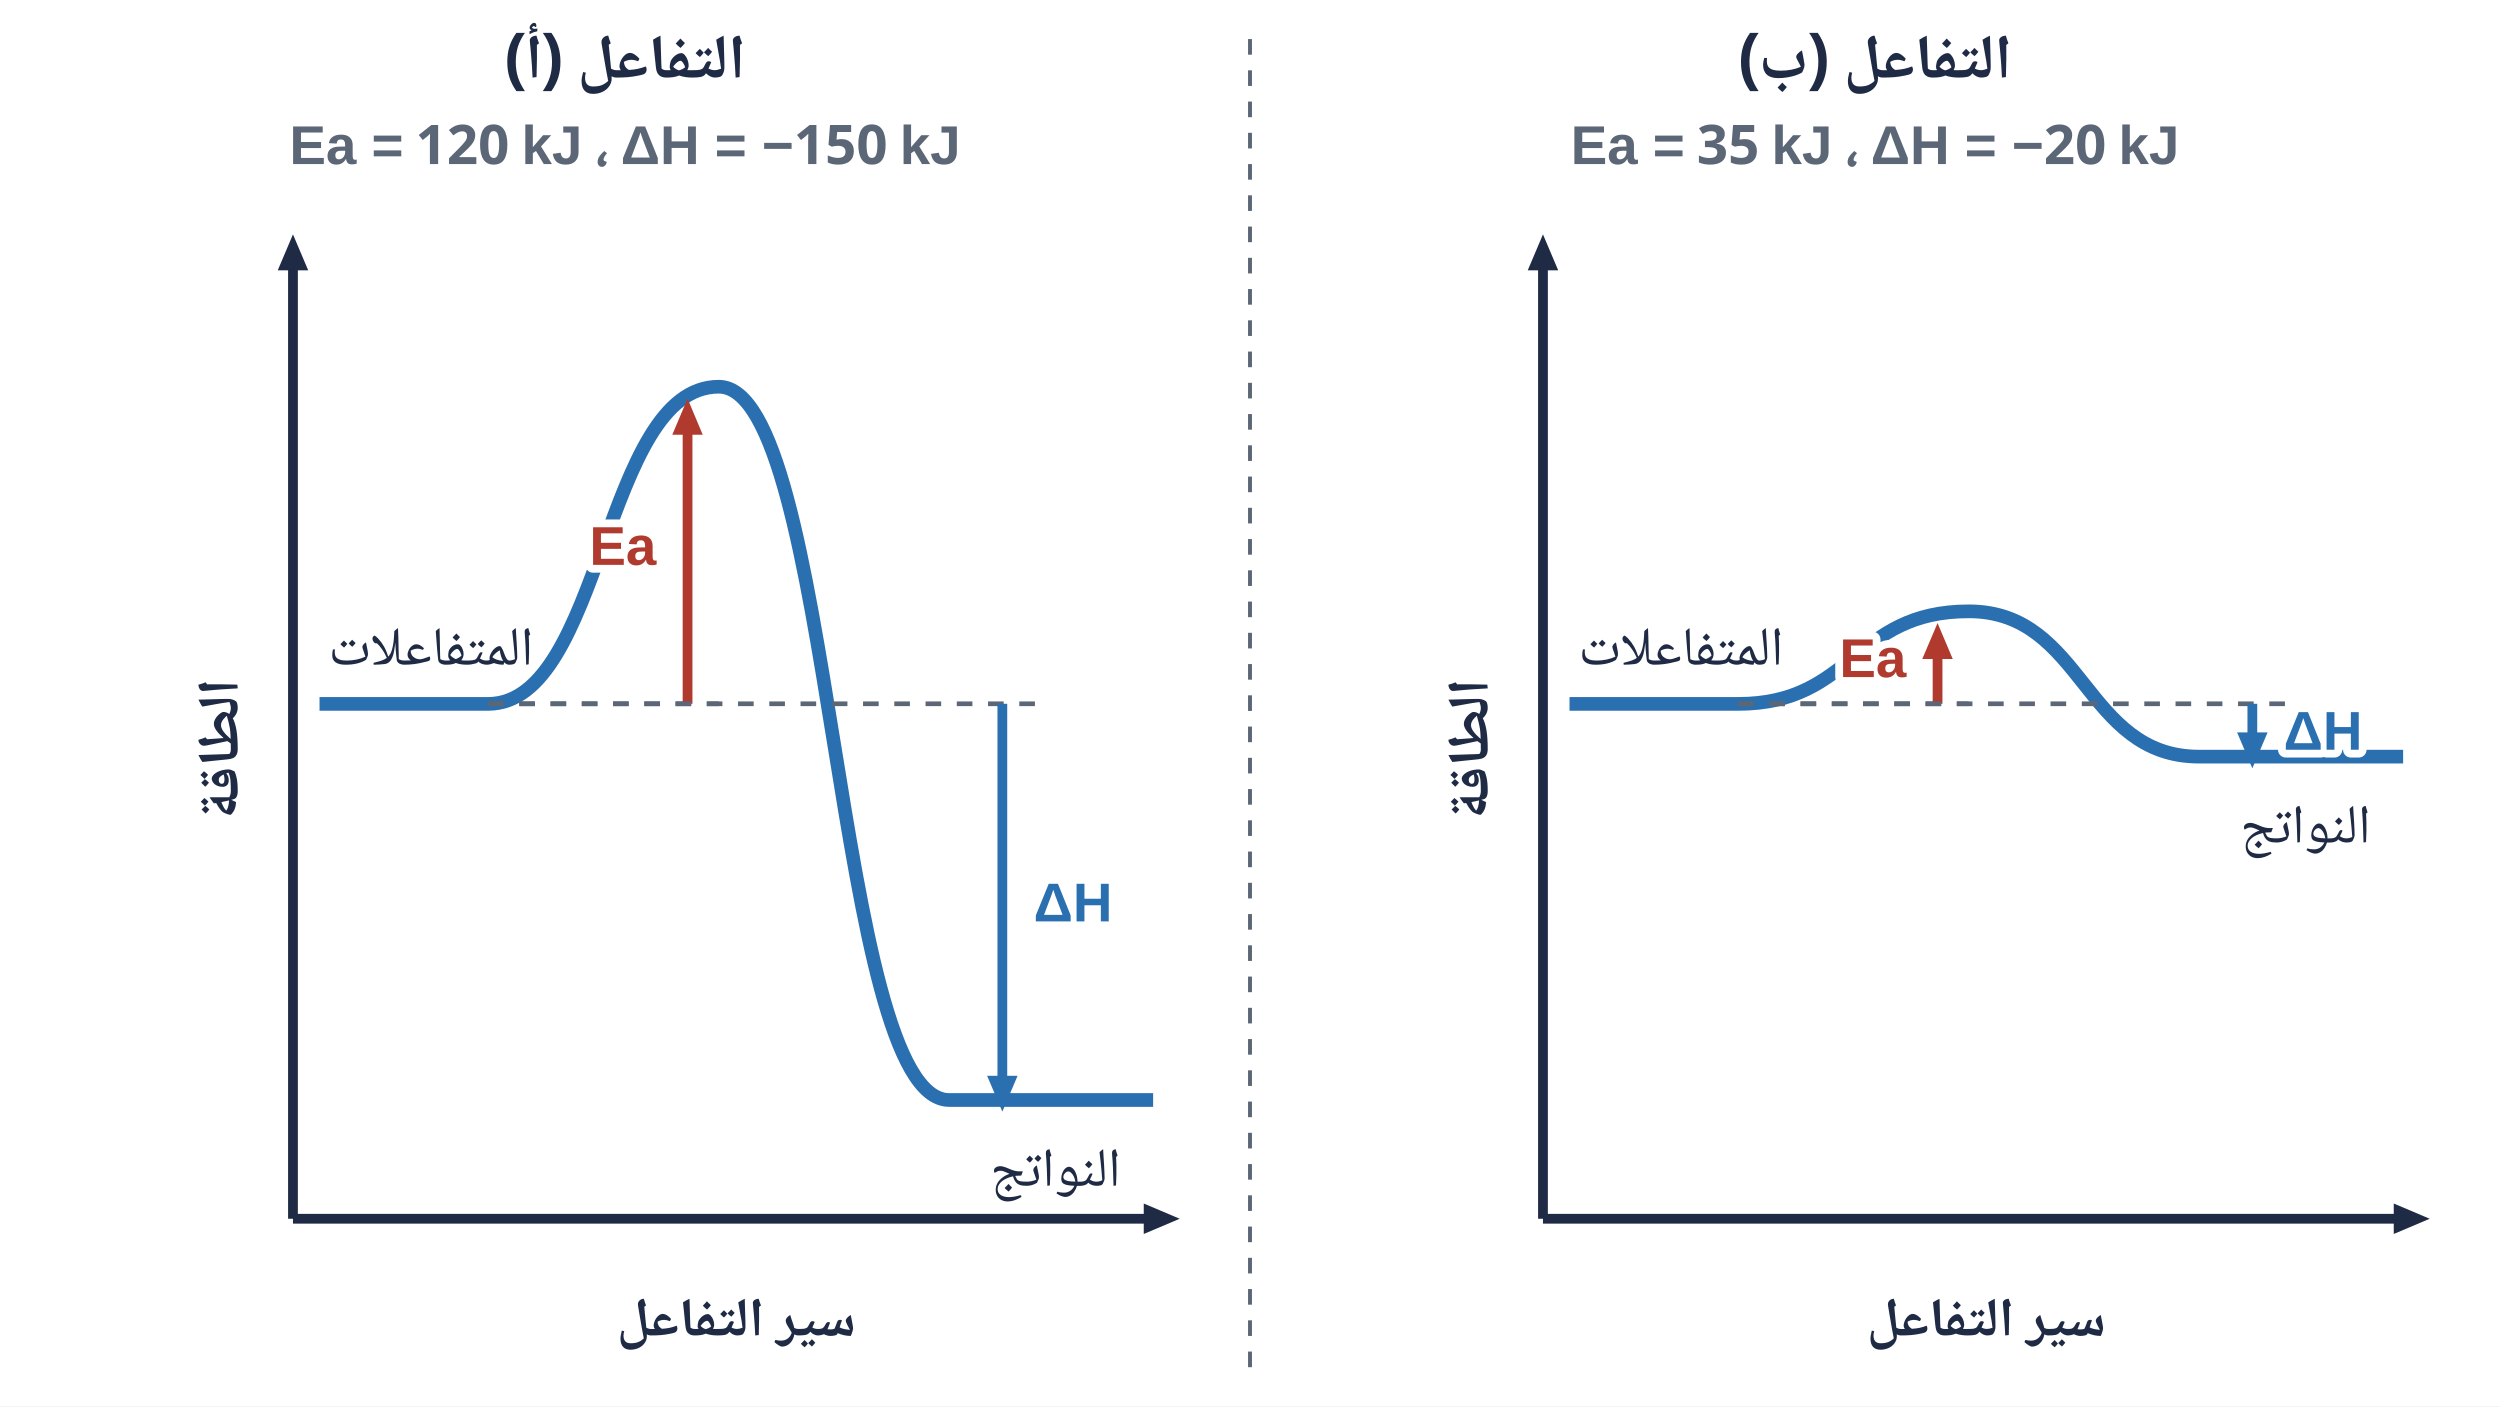
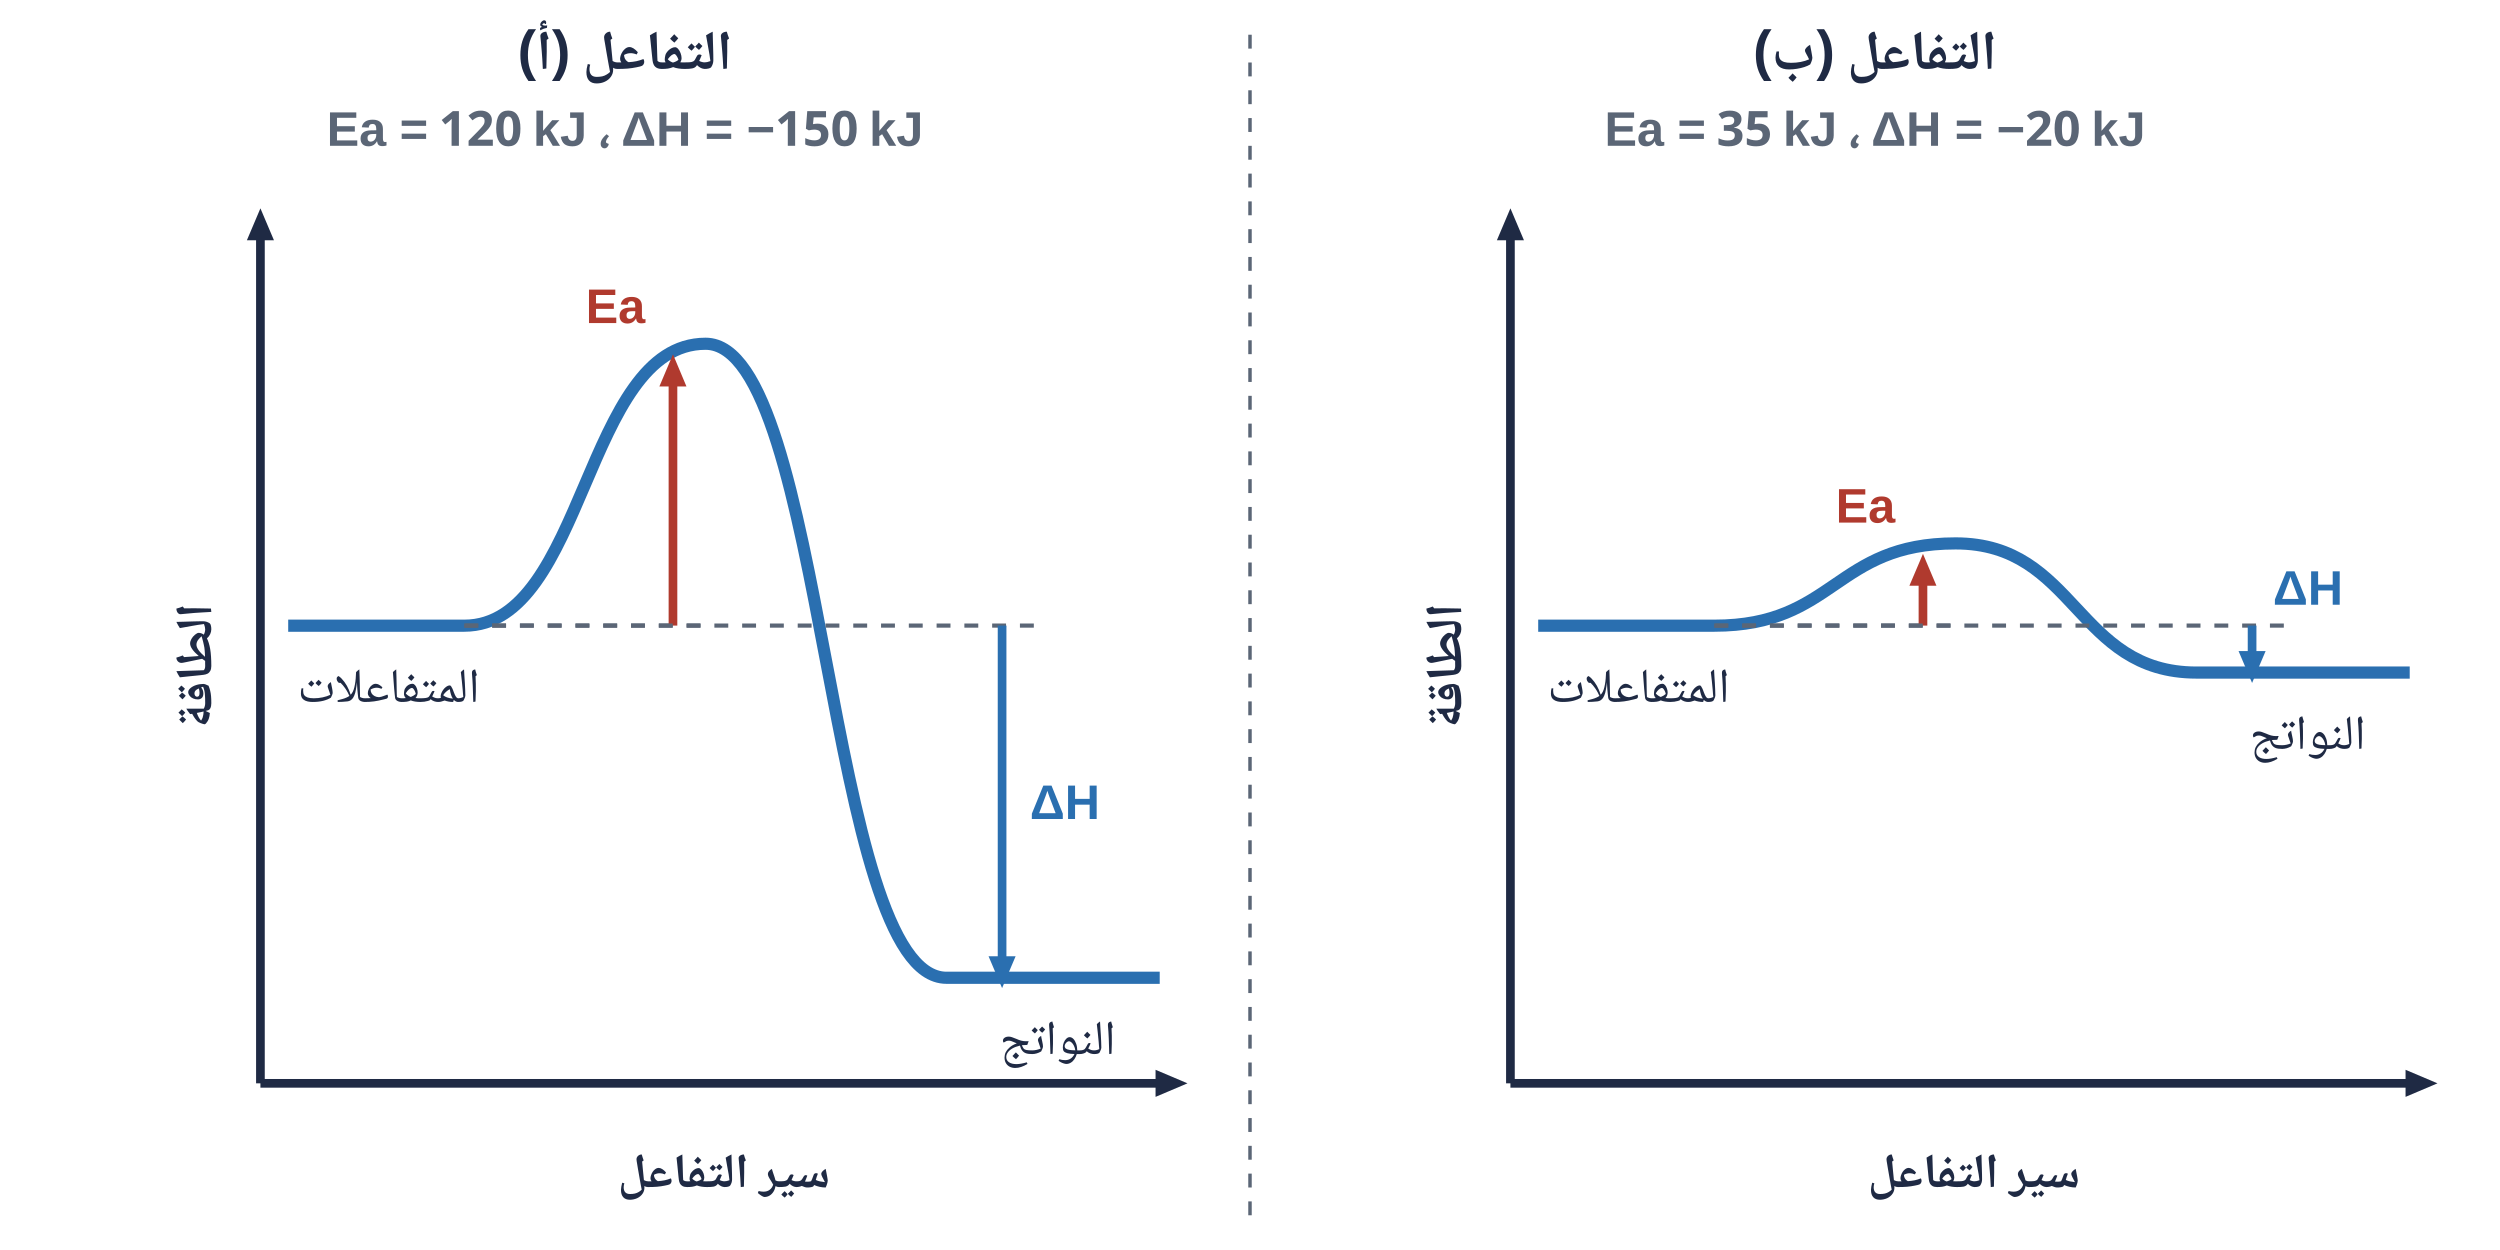
- <svg xmlns="http://www.w3.org/2000/svg" viewBox="0 0 640 360" width="640" height="360">
-   <rect width="640" height="360" fill="#fff" />
+ <svg xmlns="http://www.w3.org/2000/svg" viewBox="0 0 720 360" width="720" height="360">
+   <rect width="720" height="360" fill="#fff" />
  <line x1="75" y1="312" x2="75.0" y2="66.0" stroke="#1f2a44" stroke-width="2.5" />
  <polygon points="75,60 78.9,69.2 71.1,69.2" fill="#1f2a44" />
-   <line x1="75" y1="312" x2="296.0" y2="312.0" stroke="#1f2a44" stroke-width="2.5" />
-   <polygon points="302,312 292.8,315.9 292.8,308.1" fill="#1f2a44" />
+   <line x1="75" y1="312" x2="336.0" y2="312.0" stroke="#1f2a44" stroke-width="2.5" />
+   <polygon points="342,312 332.8,315.9 332.8,308.1" fill="#1f2a44" />
  <text transform="translate(61,192.0) rotate(-90)" text-anchor="middle" font-size="15" fill="#1f2a44" font-weight="bold" font-family="'IBM Plex Sans Arabic','Noto Naskh Arabic',Tahoma,Arial,sans-serif">الطاقة</text>
-   <text x="188.5" y="342" text-anchor="middle" font-size="14" fill="#1f2a44" font-weight="bold" font-family="'IBM Plex Sans Arabic','Noto Naskh Arabic',Tahoma,Arial,sans-serif" direction="rtl">سير التفاعل</text>
-   <path d="M81.8,180.2 L124.9,180.2 C154.4,180.2 154.4,99.0 184.0,99.0 C213.5,99.0 213.5,281.6 243.0,281.6 L295.2,281.6" fill="none" stroke="#2a6fb0" stroke-width="3.5" stroke-linejoin="round" />
-   <text stroke="#fff" stroke-width="4" paint-order="stroke" stroke-linejoin="round" x="84.08" y="170.169" text-anchor="end" font-size="14" fill="#1f2a44" font-weight="normal" font-family="'IBM Plex Sans Arabic','Noto Naskh Arabic',Tahoma,Arial,sans-serif" direction="rtl">المتفاعلات</text>
-   <text stroke="#fff" stroke-width="4" paint-order="stroke" stroke-linejoin="round" x="270.22" y="303.577" text-anchor="middle" font-size="14" fill="#1f2a44" font-weight="normal" font-family="'IBM Plex Sans Arabic','Noto Naskh Arabic',Tahoma,Arial,sans-serif" direction="rtl">النواتج</text>
-   <text x="160.0" y="42" text-anchor="middle" font-size="14" fill="#5b6676" font-weight="bold" font-family="'IBM Plex Sans Arabic','Noto Naskh Arabic',Tahoma,Arial,sans-serif" direction="rtl">Ea = 120 kJ ، ΔH = −150 kJ</text>
-   <line x1="124.94" y1="180.169" x2="184.015" y2="180.169" stroke="#5b6676" stroke-width="1.2" stroke-dasharray="4 4" />
-   <line x1="176.015" y1="180.169" x2="176.015" y2="108.042" stroke="#b03a2e" stroke-width="2.5" />
-   <polygon points="176.015,102.042 179.9,111.3 172.1,111.3" fill="#b03a2e" />
-   <text stroke="#fff" stroke-width="4" paint-order="stroke" stroke-linejoin="round" x="168.015" y="144.606" text-anchor="end" font-size="14" fill="#b03a2e" font-weight="bold" font-family="'IBM Plex Sans Arabic','Noto Naskh Arabic',Tahoma,Arial,sans-serif">Ea</text>
-   <line x1="124.94" y1="180.169" x2="266.6" y2="180.169" stroke="#5b6676" stroke-width="1.2" stroke-dasharray="4 4" />
-   <line x1="256.6" y1="180.169" x2="256.6" y2="278.577" stroke="#2a6fb0" stroke-width="2.5" />
-   <polygon points="256.6,284.577 252.7,275.4 260.5,275.4" fill="#2a6fb0" />
-   <text stroke="#fff" stroke-width="4" paint-order="stroke" stroke-linejoin="round" x="264.6" y="235.873" text-anchor="start" font-size="14" fill="#2a6fb0" font-weight="bold" font-family="'IBM Plex Sans Arabic','Noto Naskh Arabic',Tahoma,Arial,sans-serif">ΔH</text>
-   <text x="160.0" y="20" text-anchor="middle" font-size="16" fill="#1f2a44" font-weight="bold" font-family="'IBM Plex Sans Arabic','Noto Naskh Arabic',Tahoma,Arial,sans-serif" direction="rtl">التفاعل (أ)</text>
-   <line x1="395" y1="312" x2="395.0" y2="66.0" stroke="#1f2a44" stroke-width="2.5" />
-   <polygon points="395,60 398.9,69.2 391.1,69.2" fill="#1f2a44" />
-   <line x1="395" y1="312" x2="616.0" y2="312.0" stroke="#1f2a44" stroke-width="2.5" />
-   <polygon points="622,312 612.8,315.9 612.8,308.1" fill="#1f2a44" />
-   <text transform="translate(381,192.0) rotate(-90)" text-anchor="middle" font-size="15" fill="#1f2a44" font-weight="bold" font-family="'IBM Plex Sans Arabic','Noto Naskh Arabic',Tahoma,Arial,sans-serif">الطاقة</text>
-   <text x="508.5" y="342" text-anchor="middle" font-size="14" fill="#1f2a44" font-weight="bold" font-family="'IBM Plex Sans Arabic','Noto Naskh Arabic',Tahoma,Arial,sans-serif" direction="rtl">سير التفاعل</text>
-   <path d="M401.8,180.2 L444.9,180.2 C474.4,180.2 474.4,156.5 504.0,156.5 C533.5,156.5 533.5,193.7 563.0,193.7 L615.2,193.7" fill="none" stroke="#2a6fb0" stroke-width="3.5" stroke-linejoin="round" />
-   <text stroke="#fff" stroke-width="4" paint-order="stroke" stroke-linejoin="round" x="404.08" y="170.169" text-anchor="end" font-size="14" fill="#1f2a44" font-weight="normal" font-family="'IBM Plex Sans Arabic','Noto Naskh Arabic',Tahoma,Arial,sans-serif" direction="rtl">المتفاعلات</text>
-   <text stroke="#fff" stroke-width="4" paint-order="stroke" stroke-linejoin="round" x="590.22" y="215.69" text-anchor="middle" font-size="14" fill="#1f2a44" font-weight="normal" font-family="'IBM Plex Sans Arabic','Noto Naskh Arabic',Tahoma,Arial,sans-serif" direction="rtl">النواتج</text>
-   <text x="480.0" y="42" text-anchor="middle" font-size="14" fill="#5b6676" font-weight="bold" font-family="'IBM Plex Sans Arabic','Noto Naskh Arabic',Tahoma,Arial,sans-serif" direction="rtl">Ea = 35 kJ ، ΔH = −20 kJ</text>
-   <line x1="444.94" y1="180.169" x2="504.015" y2="180.169" stroke="#5b6676" stroke-width="1.2" stroke-dasharray="4 4" />
-   <line x1="496.015" y1="180.169" x2="496.015" y2="165.507" stroke="#b03a2e" stroke-width="2.5" />
-   <polygon points="496.015,159.507 499.9,168.7 492.1,168.7" fill="#b03a2e" />
-   <text stroke="#fff" stroke-width="4" paint-order="stroke" stroke-linejoin="round" x="488.015" y="173.338" text-anchor="end" font-size="14" fill="#b03a2e" font-weight="bold" font-family="'IBM Plex Sans Arabic','Noto Naskh Arabic',Tahoma,Arial,sans-serif">Ea</text>
-   <line x1="444.94" y1="180.169" x2="586.6" y2="180.169" stroke="#5b6676" stroke-width="1.2" stroke-dasharray="4 4" />
-   <line x1="576.6" y1="180.169" x2="576.6" y2="190.69" stroke="#2a6fb0" stroke-width="2.5" />
-   <polygon points="576.6,196.69 572.7,187.5 580.5,187.5" fill="#2a6fb0" />
-   <text stroke="#fff" stroke-width="4" paint-order="stroke" stroke-linejoin="round" x="584.6" y="191.93" text-anchor="start" font-size="14" fill="#2a6fb0" font-weight="bold" font-family="'IBM Plex Sans Arabic','Noto Naskh Arabic',Tahoma,Arial,sans-serif">ΔH</text>
-   <text x="480.0" y="20" text-anchor="middle" font-size="16" fill="#1f2a44" font-weight="bold" font-family="'IBM Plex Sans Arabic','Noto Naskh Arabic',Tahoma,Arial,sans-serif" direction="rtl">التفاعل (ب)</text>
-   <line x1="320" y1="10" x2="320" y2="350" stroke="#5b6676" stroke-width="1" stroke-dasharray="4 4" />
+   <text x="208.5" y="342" text-anchor="middle" font-size="14" fill="#1f2a44" font-weight="bold" font-family="'IBM Plex Sans Arabic','Noto Naskh Arabic',Tahoma,Arial,sans-serif" direction="rtl">سير التفاعل</text>
+   <path d="M83.0,180.2 L133.7,180.2 C168.5,180.2 168.4,99.0 203.2,99.0 C237.9,99.0 237.9,281.6 272.6,281.6 L334.0,281.6" fill="none" stroke="#2a6fb0" stroke-width="3.5" stroke-linejoin="round" />
+   <text stroke="#fff" stroke-width="4" paint-order="stroke" stroke-linejoin="round" x="85.68" y="202.169" text-anchor="end" font-size="14" fill="#1f2a44" font-weight="normal" font-family="'IBM Plex Sans Arabic','Noto Naskh Arabic',Tahoma,Arial,sans-serif" direction="rtl">المتفاعلات</text>
+   <text stroke="#fff" stroke-width="4" paint-order="stroke" stroke-linejoin="round" x="304.62" y="303.577" text-anchor="middle" font-size="14" fill="#1f2a44" font-weight="normal" font-family="'IBM Plex Sans Arabic','Noto Naskh Arabic',Tahoma,Arial,sans-serif" direction="rtl">النواتج</text>
+   <text x="180.0" y="42" text-anchor="middle" font-size="14" fill="#5b6676" font-weight="bold" font-family="'IBM Plex Sans Arabic','Noto Naskh Arabic',Tahoma,Arial,sans-serif" direction="rtl">Ea = 120 kJ ، ΔH = −150 kJ</text>
+   <line x1="133.74" y1="180.169" x2="201.815" y2="180.169" stroke="#5b6676" stroke-width="1.2" stroke-dasharray="4 4" />
+   <line x1="193.815" y1="180.169" x2="193.815" y2="108.042" stroke="#b03a2e" stroke-width="2.5" />
+   <polygon points="193.815,102.042 197.7,111.3 189.9,111.3" fill="#b03a2e" />
+   <text stroke="#fff" stroke-width="4" paint-order="stroke" stroke-linejoin="round" x="185.815" y="93.042" text-anchor="end" font-size="14" fill="#b03a2e" font-weight="bold" font-family="'IBM Plex Sans Arabic','Noto Naskh Arabic',Tahoma,Arial,sans-serif">Ea</text>
+   <line x1="133.74" y1="180.169" x2="298.6" y2="180.169" stroke="#5b6676" stroke-width="1.2" stroke-dasharray="4 4" />
+   <line x1="288.6" y1="180.169" x2="288.6" y2="278.577" stroke="#2a6fb0" stroke-width="2.5" />
+   <polygon points="288.6,284.577 284.7,275.4 292.5,275.4" fill="#2a6fb0" />
+   <text stroke="#fff" stroke-width="4" paint-order="stroke" stroke-linejoin="round" x="296.6" y="235.873" text-anchor="start" font-size="14" fill="#2a6fb0" font-weight="bold" font-family="'IBM Plex Sans Arabic','Noto Naskh Arabic',Tahoma,Arial,sans-serif">ΔH</text>
+   <text x="180.0" y="20" text-anchor="middle" font-size="16" fill="#1f2a44" font-weight="bold" font-family="'IBM Plex Sans Arabic','Noto Naskh Arabic',Tahoma,Arial,sans-serif" direction="rtl">التفاعل (أ)</text>
+   <line x1="435" y1="312" x2="435.0" y2="66.0" stroke="#1f2a44" stroke-width="2.5" />
+   <polygon points="435,60 438.9,69.2 431.1,69.2" fill="#1f2a44" />
+   <line x1="435" y1="312" x2="696.0" y2="312.0" stroke="#1f2a44" stroke-width="2.5" />
+   <polygon points="702,312 692.8,315.9 692.8,308.1" fill="#1f2a44" />
+   <text transform="translate(421,192.0) rotate(-90)" text-anchor="middle" font-size="15" fill="#1f2a44" font-weight="bold" font-family="'IBM Plex Sans Arabic','Noto Naskh Arabic',Tahoma,Arial,sans-serif">الطاقة</text>
+   <text x="568.5" y="342" text-anchor="middle" font-size="14" fill="#1f2a44" font-weight="bold" font-family="'IBM Plex Sans Arabic','Noto Naskh Arabic',Tahoma,Arial,sans-serif" direction="rtl">سير التفاعل</text>
+   <path d="M443.0,180.2 L493.7,180.2 C528.5,180.2 528.4,156.5 563.2,156.5 C597.9,156.5 597.9,193.7 632.6,193.7 L694.0,193.7" fill="none" stroke="#2a6fb0" stroke-width="3.5" stroke-linejoin="round" />
+   <text stroke="#fff" stroke-width="4" paint-order="stroke" stroke-linejoin="round" x="445.68" y="202.169" text-anchor="end" font-size="14" fill="#1f2a44" font-weight="normal" font-family="'IBM Plex Sans Arabic','Noto Naskh Arabic',Tahoma,Arial,sans-serif" direction="rtl">المتفاعلات</text>
+   <text stroke="#fff" stroke-width="4" paint-order="stroke" stroke-linejoin="round" x="664.62" y="215.69" text-anchor="middle" font-size="14" fill="#1f2a44" font-weight="normal" font-family="'IBM Plex Sans Arabic','Noto Naskh Arabic',Tahoma,Arial,sans-serif" direction="rtl">النواتج</text>
+   <text x="540.0" y="42" text-anchor="middle" font-size="14" fill="#5b6676" font-weight="bold" font-family="'IBM Plex Sans Arabic','Noto Naskh Arabic',Tahoma,Arial,sans-serif" direction="rtl">Ea = 35 kJ ، ΔH = −20 kJ</text>
+   <line x1="493.74" y1="180.169" x2="561.815" y2="180.169" stroke="#5b6676" stroke-width="1.2" stroke-dasharray="4 4" />
+   <line x1="553.815" y1="180.169" x2="553.815" y2="165.507" stroke="#b03a2e" stroke-width="2.5" />
+   <polygon points="553.815,159.507 557.7,168.7 549.9,168.7" fill="#b03a2e" />
+   <text stroke="#fff" stroke-width="4" paint-order="stroke" stroke-linejoin="round" x="545.815" y="150.507" text-anchor="end" font-size="14" fill="#b03a2e" font-weight="bold" font-family="'IBM Plex Sans Arabic','Noto Naskh Arabic',Tahoma,Arial,sans-serif">Ea</text>
+   <line x1="493.74" y1="180.169" x2="658.6" y2="180.169" stroke="#5b6676" stroke-width="1.2" stroke-dasharray="4 4" />
+   <line x1="648.6" y1="180.169" x2="648.6" y2="190.69" stroke="#2a6fb0" stroke-width="2.5" />
+   <polygon points="648.6,196.69 644.7,187.5 652.5,187.5" fill="#2a6fb0" />
+   <text stroke="#fff" stroke-width="4" paint-order="stroke" stroke-linejoin="round" x="654.6" y="174.169" text-anchor="start" font-size="14" fill="#2a6fb0" font-weight="bold" font-family="'IBM Plex Sans Arabic','Noto Naskh Arabic',Tahoma,Arial,sans-serif">ΔH</text>
+   <text x="540.0" y="20" text-anchor="middle" font-size="16" fill="#1f2a44" font-weight="bold" font-family="'IBM Plex Sans Arabic','Noto Naskh Arabic',Tahoma,Arial,sans-serif" direction="rtl">التفاعل (ب)</text>
+   <line x1="360" y1="10" x2="360" y2="350" stroke="#5b6676" stroke-width="1" stroke-dasharray="4 4" />
</svg>
